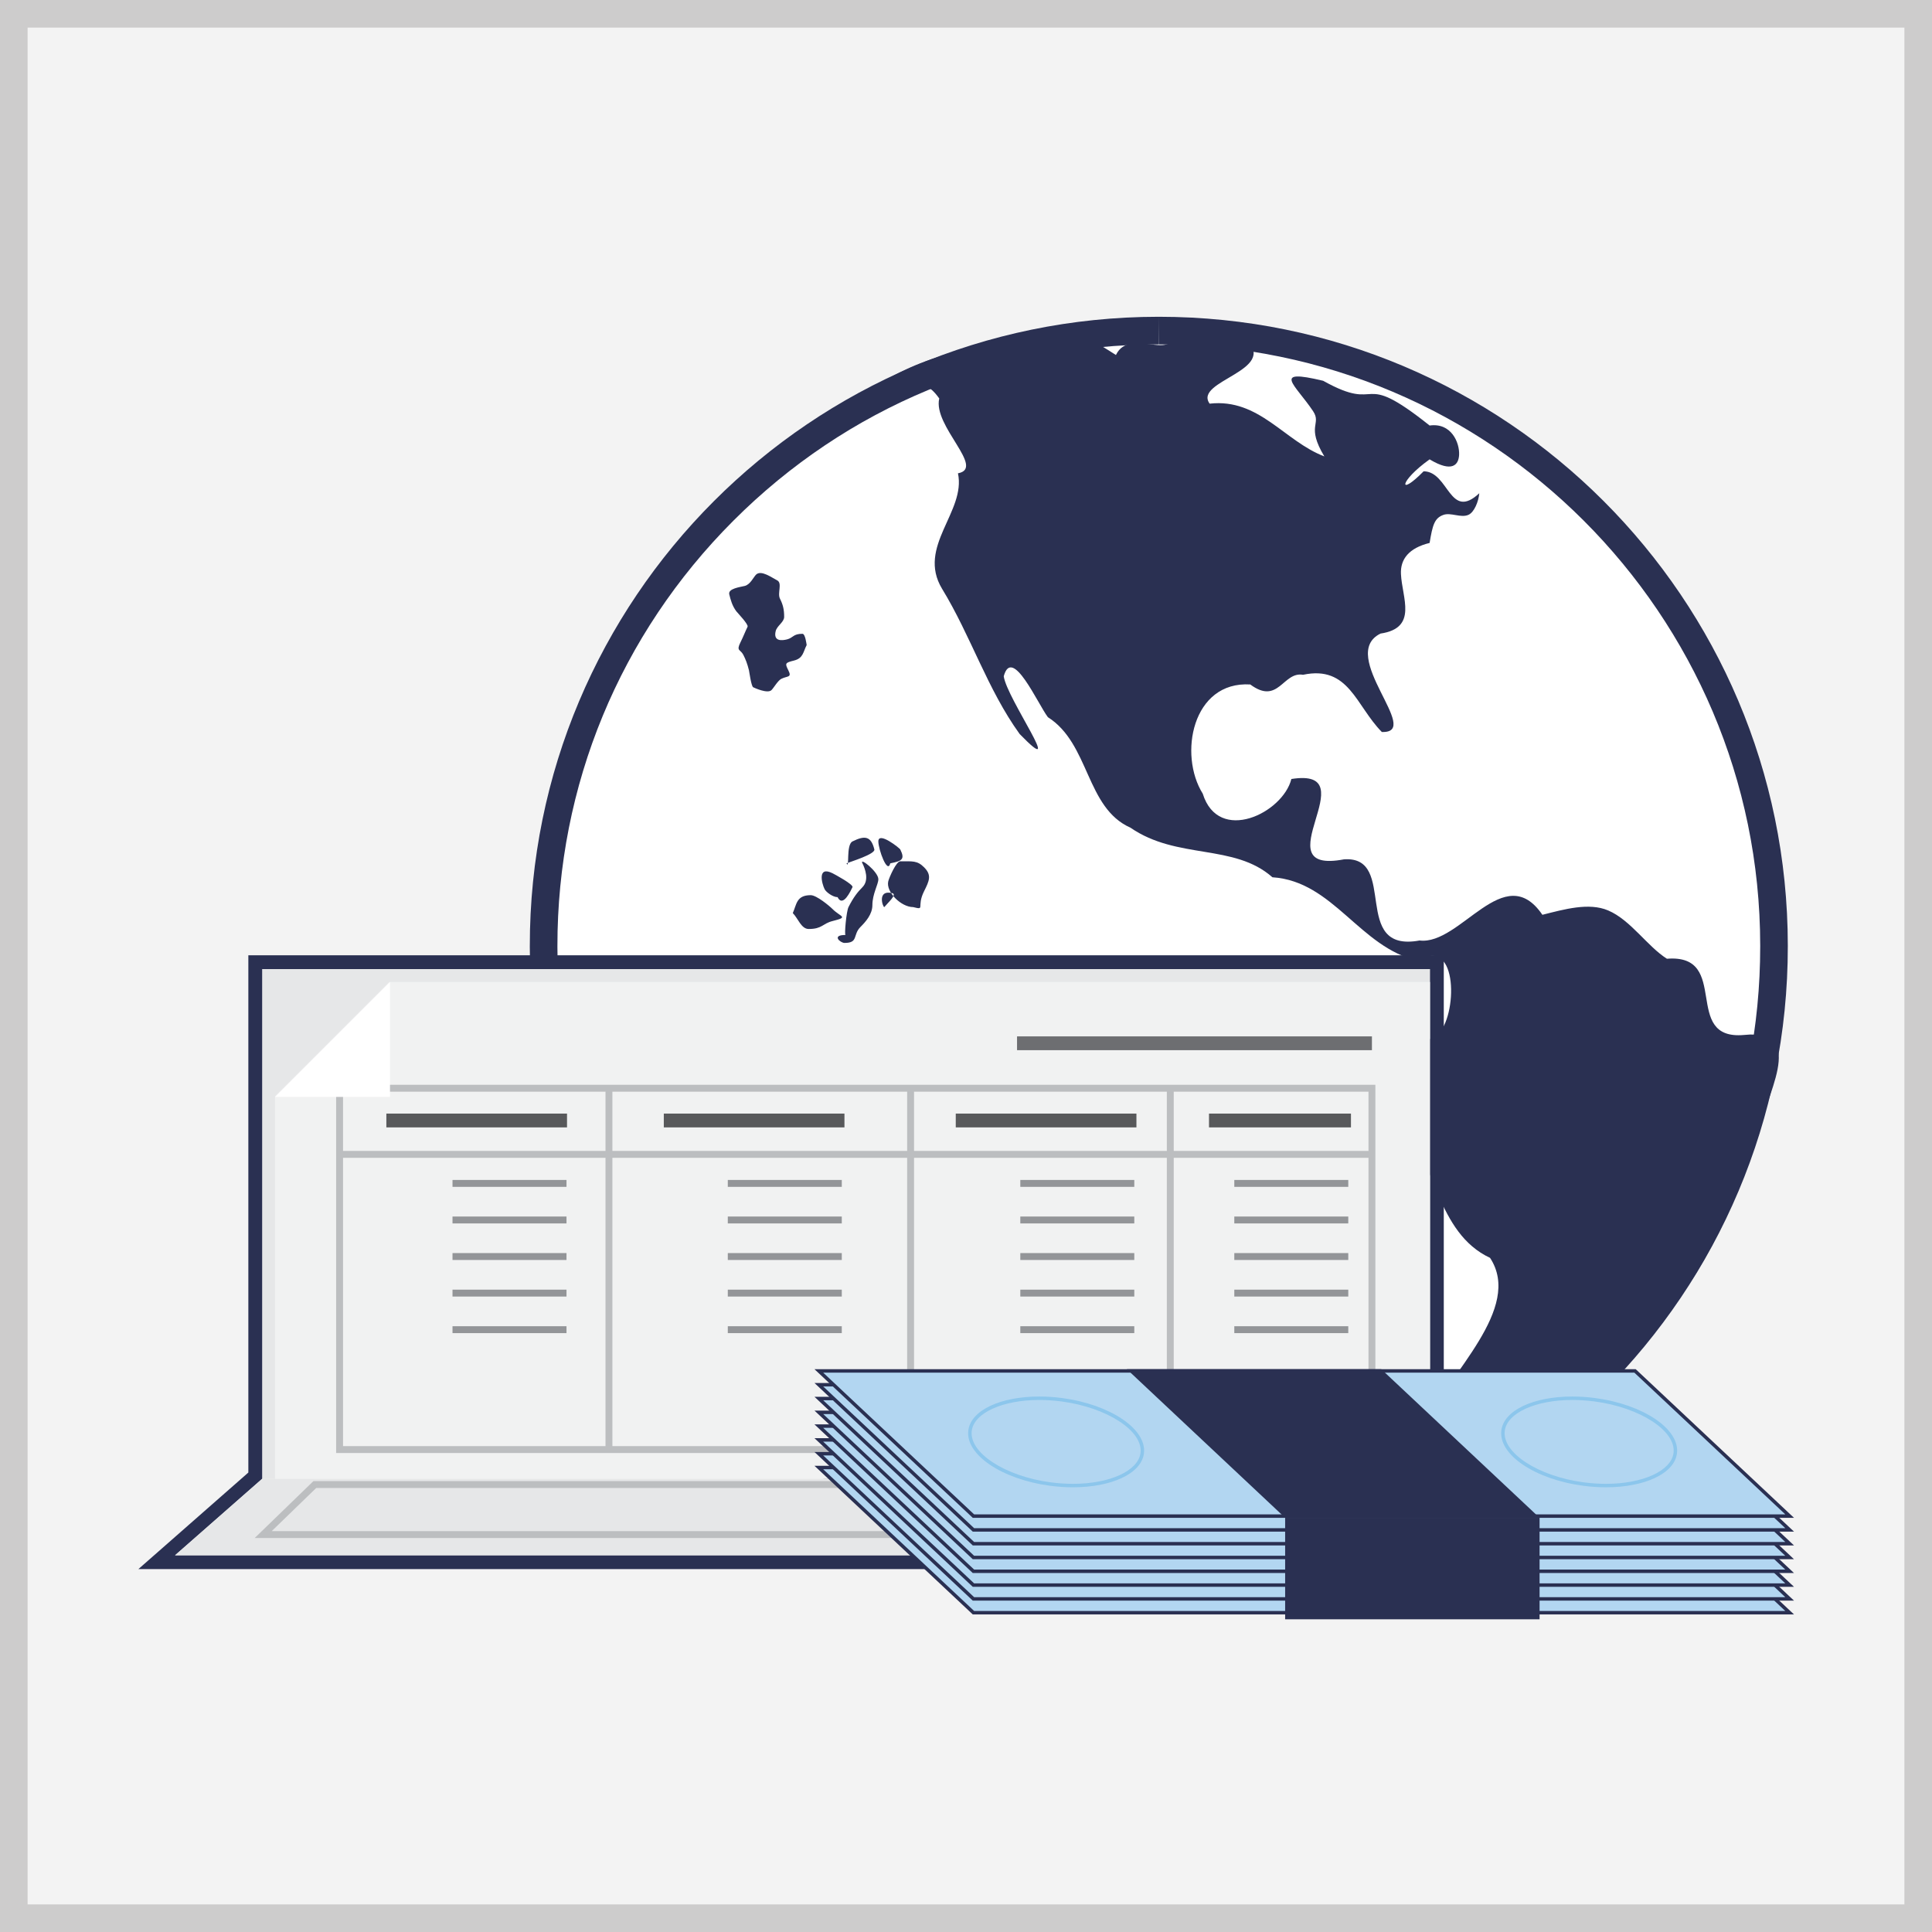
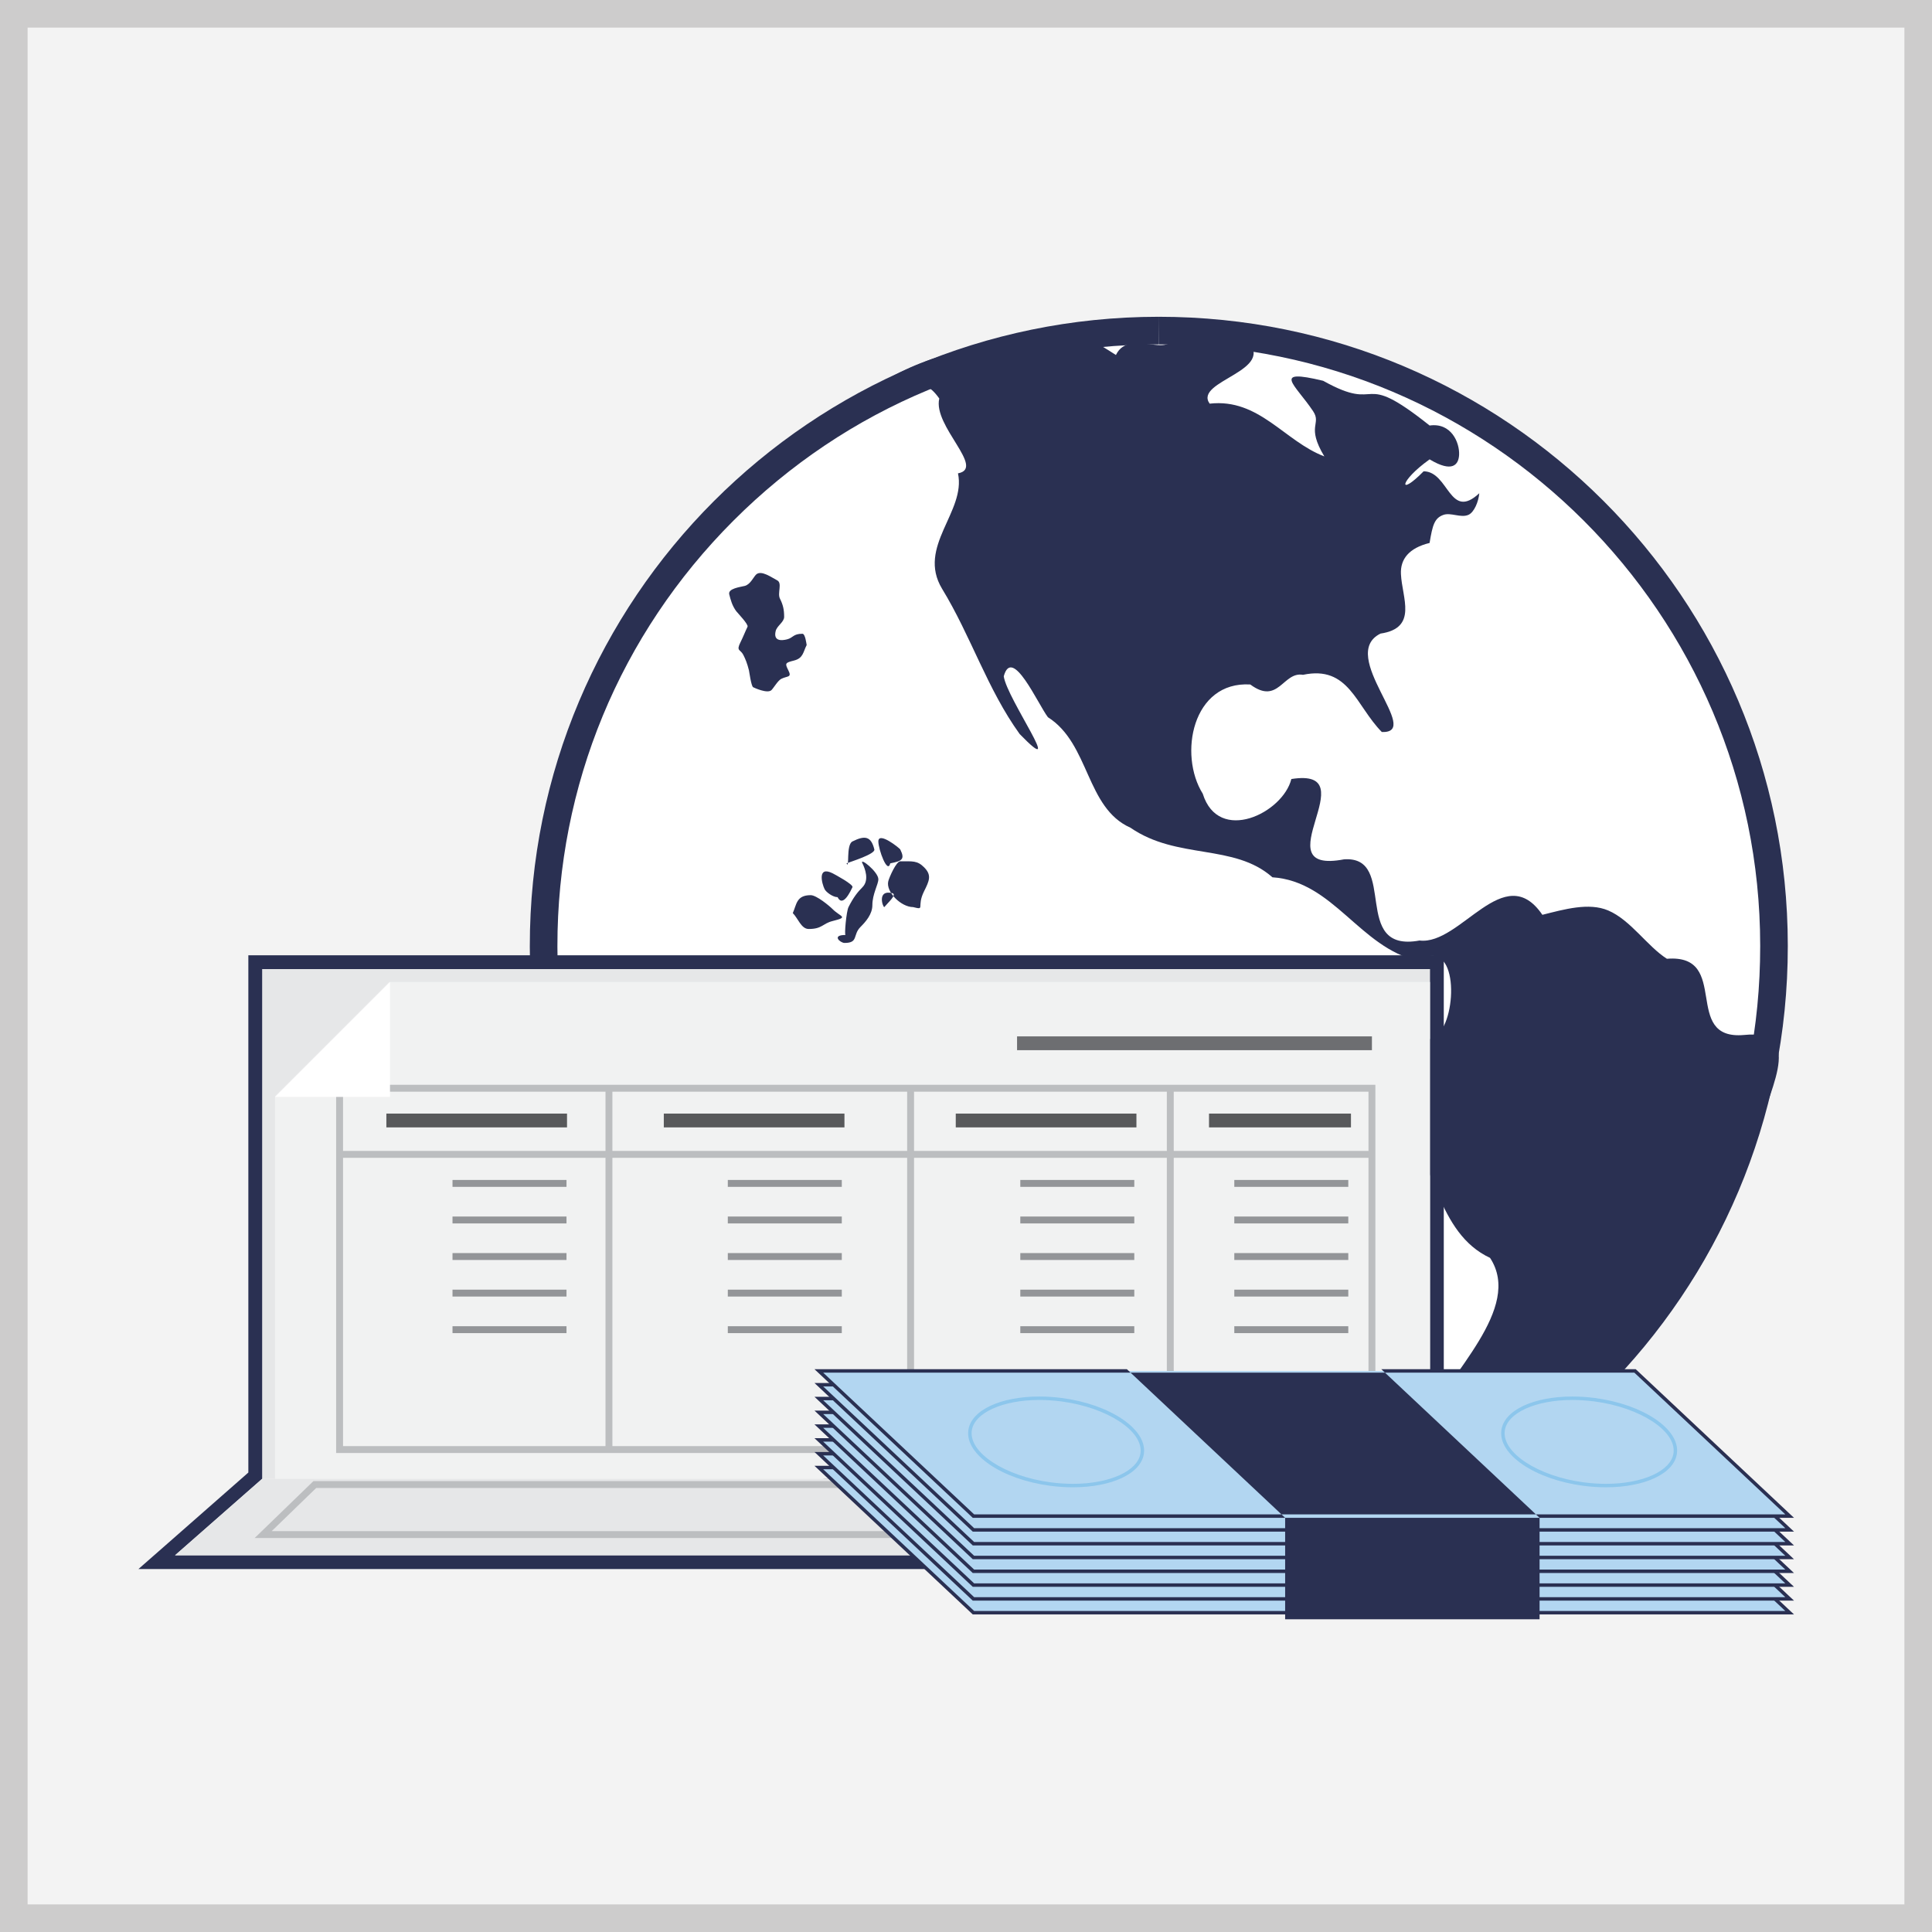
- <svg xmlns="http://www.w3.org/2000/svg" version="1.0" id="Layer_1" x="0px" y="0px" width="140px" height="140px" viewBox="0 0 140 140" enable-background="new 0 0 140 140" xml:space="preserve">
+ <svg xmlns="http://www.w3.org/2000/svg" version="1" width="140" height="140" viewBox="0 0 140 140">
+   <path fill="#F3F3F3" d="M1 1h138v138H1z" />
+   <path fill="#CDCCCC" d="M138 2v136H2V2h136m2-2H0v140h140V0z" />
  <g>
    <g>
-       <g>
-         <rect x="1" y="1" fill="#F3F3F3" width="138" height="138" />
-       </g>
-       <g>
-         <path fill="#CDCCCC" d="M138,2v136H2V2H138 M140,0H0v140h140V0L140,0z" />
-       </g>
+       <path fill="#fff" d="M83.97 113.174c-24.567 0-44.565-19.987-44.578-44.552-.01-11.966 4.62-23.164 13.036-31.59 8.414-8.425 19.607-13.07 31.515-13.078 24.594 0 44.592 19.986 44.608 44.553.01 11.966-4.62 23.163-13.035 31.59s-19.608 13.07-31.517 13.077h-.028z" />
+       <path fill="#2A3052" d="M83.97 22.955v2c24.017 0 43.566 19.538 43.58 43.552v.06c.01 11.64-4.517 22.587-12.743 30.824-8.225 8.237-19.167 12.778-30.837 12.784-24.015 0-43.565-19.538-43.578-43.55v-.06c-.008-11.64 4.518-22.588 12.744-30.825 8.227-8.237 19.168-12.778 30.823-12.785l.01-2m0 0h-.027c-25.174.016-45.57 20.436-45.55 45.61v.058c.013 25.165 20.418 45.552 45.577 45.552H84c25.174-.016 45.57-20.436 45.55-45.61v-.058c-.015-25.165-20.42-45.552-45.58-45.552z" />
    </g>
-     <g>
-       <g id="g3217_1_" transform="matrix(0.5335083,0,0,0.5335083,1.473014,-35.63559)">
-         <g id="path3219_1_">
-           <g>
-             <path fill="#FFFFFF" d="M154.631,278.926c-46.048,0-83.532-37.462-83.557-83.508c-0.016-22.428,8.663-43.417,24.435-59.211       c15.772-15.792,36.752-24.498,59.072-24.513c46.098,0,83.582,37.462,83.612,83.509c0.016,22.429-8.662,43.417-24.435,59.211       s-36.752,24.497-59.074,24.512H154.631z" />
-           </g>
-           <g>
-             <path fill="#2A3052" d="M154.633,109.821v3.749l0,0c45.015,0,81.658,36.622,81.686,81.634v0.111       c0.015,21.82-8.468,42.338-23.887,57.777c-15.418,15.438-35.926,23.948-57.8,23.961c-45.015,0-81.658-36.622-81.682-81.633       v-0.111c-0.016-21.819,8.468-42.338,23.887-57.776c15.419-15.439,35.927-23.949,57.774-23.963L154.633,109.821        M154.633,109.821c-0.018,0-0.037,0-0.053,0c-47.185,0.031-85.413,38.306-85.38,85.491c0,0.035,0,0.072,0,0.108       c0.026,47.169,38.274,85.382,85.431,85.382c0.018,0,0.038,0,0.055,0c47.187-0.029,85.415-38.304,85.382-85.49       c0-0.036,0-0.072,0-0.108C240.038,148.035,201.792,109.821,154.633,109.821L154.633,109.821z" />
-           </g>
-         </g>
-         <g>
-           <g id="path3225_1_">
-             <path fill="#2A3052" d="M114.108,120.942       c6.493-5.65,15.312-7.16,23.516-8.244c4.521-2.423,8.96,0.939,11.186,2.314c1.979-4.108,8.654,1.742,8.003-4.206       c3.687-1.158,5.722,5.739,9.667,2.053c4.485,4.307-7.186,5.634-4.942,8.762c6.725-0.754,10.139,5.096,15.579,7.165       c-2.515-4.183-0.335-4.35-1.532-6.149c-2.413-3.618-5.74-5.824,1.371-4.123c8.157,4.551,4.578-1.796,14.461,6.078       c2.936-0.418,4.086,2.32,4.005,3.983c-0.064,1.327-0.899,2.481-4.005,0.612c-4.183,2.981-4.318,5.193-0.813,1.621       c3.443,0.033,3.498,6.764,7.56,2.981c-0.103,1.141-0.692,2.586-1.474,2.933c-1.027,0.458-2.387-0.356-3.401,0.008       c-1.21,0.433-1.472,1.372-1.873,3.809c-2.812,0.69-3.987,2.202-3.893,4.22c0.145,3.236,2.341,7.332-2.775,8.09       c-5.909,2.916,5.837,13.582,0.178,13.367c-3.538-3.583-4.479-9.092-10.706-7.768c-2.733-0.479-3.322,4.166-7.164,1.314       c-7.884-0.472-9.767,9.545-6.454,14.834c2.147,6.89,10.889,2.63,12.037-1.994c10.554-1.662-4.248,13.08,7.155,10.912       c7.417-0.509,0.805,12.761,10.254,11.024c5.579,0.68,11.492-11.112,16.685-3.49c2.945-0.739,6.308-1.712,8.938-0.59       c3.048,1.295,5.317,4.879,7.977,6.558c8.772-0.692,1.926,11.118,10.474,10.353c8.964-0.939,2.519,8.85,1.984,13.54       c-2.286,6.835-5.149,13.538-9.013,19.641c-7.04,3.313-10.022,11.51-15.676,16.489c-6.932,2.025-11.543,8.182-17.657,11.57       c-3.425,3.121-10.415,8.493-13.695,7.39c3.165-5.764,7.102-10.463,10.911-15.941c2.949-6.659,13.177-15.535,8.647-22.416       c-7.238-3.377-7.527-13.17-12.18-19.048c3.059-2.993-0.463-8.543,5.052-11.292c2.698-2.292,2.907-13.532-2.634-10.008       c-7.953-1.78-11.481-10.797-19.798-11.344c-5.209-4.617-12.923-2.35-19.273-6.731c-6.097-2.704-5.524-11.401-11.221-15.013       c-1.387-1.834-4.858-9.744-5.997-5.557c0.417,3.052,8.664,14.525,2.16,7.84c-4.382-6.068-6.63-13.332-10.542-19.731       c-3.452-5.735,3.28-10.452,2.164-15.677c3.784-0.696-3.436-6.428-2.541-10.164c-2.762-3.879-3.264,0.387-6.652-0.65       C117.903,123.142,115.631,121.928,114.108,120.942z" />
-           </g>
-           <g id="path3227_1_">
-             <path fill="#2A3052" d="M86.161,204.676c0.772,0.478,1.649,1.614,1.913,2.676c0.205,0.813,0.985,1.45,1.528,1.721       c0.571,0.286,0.999,1.377,1.336,1.721c0.721,0.721,2.111-1.15,2.297-1.34c0.747-0.747,1.104-1.572,0.189-2.482       c-0.582-0.586-1.226-0.655-1.719-1.148c-0.763-0.76,1.739-1.104,1.913-1.148c0.831-0.209,1.21-0.606,1.913-0.956       c0.888-0.447,1.744-0.373,2.482-0.19c0.802,0.201,0.586,1.552,0.955,2.294c0.113,0.225,1.624,0.858,1.909,1.148       c1.111,1.109,0.664-1.362,0.573-1.721c-0.154-0.626-0.644,0.018,0.957-0.384c0.791-0.196,1.426,0.714,1.913,0.957       c0.534,0.267,0.65,1.843,0.765,2.294c0.207,0.835,1.333,1.193,1.909,1.336c0.632,0.159,1.333,0.765,2.103,0.956       c0.833,0.212,1.607,0.928,2.486,1.15c1.032,0.258,1.668,0.258,2.674,0.763c0.877,0.441,1.102,0.514,2.103,0.763       c0.972,0.245,1.329,1.135,1.722,1.911c0.454,0.912-0.569,1.898-0.767,2.295c-0.308,0.617,0.419,2.248,0.573,2.866       c0.278,1.109,0.007,1.699-0.189,2.486c-0.212,0.848,0.005,2.123,0.189,2.867c0.168,0.666,1.06,1.058,1.527,1.53       c0.873,0.871,0.207,1.711-0.573,2.101c-0.818,0.41-1.408,0.571-2.482,0.571c-0.89,0-1.765-0.534-2.676-0.761       c-0.776-0.194-1.671-0.194-2.674-0.194c-1.014,0-1.675,0.311-2.68-0.189c-0.675-0.339-1.609-0.547-2.482-0.767       c-0.955-0.236-1.362,0.216-1.913,0.767c-0.556,0.556-0.551,2.057-0.763,2.484c-0.399,0.796-1.117,0.644-1.338,1.53       c-0.262,1.038,0.179,1.86,0.383,2.672c0.209,0.842-0.115,1.574-0.573,2.486c-0.544,1.091-0.61,1.223-1.53,1.913       c-0.469,0.353-1.999,0.192-2.674,0.192c-0.632,0-1.565-0.88-2.103-1.15c-0.701-0.351-0.976-1.728-1.719-2.101       c-0.692-0.346-1.42-0.996-2.103-1.34c-0.913-0.454-1.362-0.985-1.913-1.719c-0.588-0.785-0.921-1.193-1.146-2.103       c-0.205-0.82-0.763-1.907-1.15-2.676c-0.505-1.014-0.723-1.571-0.955-2.482c-0.212-0.86-0.381-1.384-0.381-2.486       c0-0.963-0.379-1.552-0.379-2.676c0-1.02,0.331-1.717,0.569-2.676c0.19-0.756,0.734-1.014,0.957-1.911       c0.209-0.838,0.189-1.647,0.189-2.676c0-0.073-1.312-1.871-1.525-2.292c-0.361-0.721-0.19-1.819-0.19-2.676       c0-0.787,0.725-1.646,0.952-2.103C86.809,206.25,86.305,205.035,86.161,204.676z" />
-           </g>
-           <g id="path3231_1_">
-             <path fill="#2A3052" d="M106.805,154.409c-0.485,0.933-0.45,1.785-1.719,2.104c-1.23,0.306-1.247,0.38-0.765,1.337       c0.502,1.003-0.126,0.733-0.957,1.145c-0.467,0.234-1.02,1.212-1.336,1.53c-0.534,0.535-2.363-0.319-2.486-0.383       c-0.267-0.134-0.535-2.138-0.573-2.293c-0.242-0.97-0.459-1.495-0.765-2.104c-0.394-0.787-1.005-0.476-0.384-1.719       c0.342-0.677,0.692-1.569,0.957-2.102c0.157-0.313-1.369-1.89-1.53-2.103c-0.564-0.756-0.763-1.536-0.954-2.292       c-0.201-0.801,1.483-0.992,2.1-1.15c0.75-0.187,1.182-1.176,1.53-1.528c0.692-0.689,2.147,0.404,2.868,0.765       c0.747,0.372,0.009,1.734,0.383,2.484c0.426,0.849,0.573,1.495,0.573,2.485c0,0.707-0.968,1.205-1.146,1.912       c-0.362,1.446,0.851,1.316,1.53,1.145c0.866-0.216,0.811-0.762,2.101-0.762C106.618,152.881,106.777,154.266,106.805,154.409z" />
-           </g>
-           <g id="path3233_1_">
-             <path fill="#2A3052" d="M117.35,190.002c-0.22,0-1.01-2.413,1.082-1.892C119.136,188.285,117.804,189.436,117.35,190.002z        M104.919,190.813c0.524-1.15,0.47-2.432,2.433-2.432c0.789,0,2.524,1.442,2.973,1.891c1.091,1.094,2.253,1.059,0,1.623       c-1.378,0.343-1.397,1.08-3.245,1.08C106.061,192.975,105.64,191.534,104.919,190.813z M112.082,193.787       c-0.179,0,0.113-3.201,0.403-3.785c0.648-1.29,1.23-2.04,1.893-2.702c0.954-0.955,0.361-2.524,0-3.244       c-0.454-0.912,2.164,1.141,2.164,2.159c0,0.696-0.811,2.004-0.811,3.516c0,1.257-0.926,2.275-1.622,2.973       c-1.073,1.075-0.242,2.164-2.164,2.164C111.386,194.868,110.116,193.787,112.082,193.787z M121.271,190.002       c1.7,0.426,0.41-0.01,1.484-2.162c0.708-1.412,1.065-2.18,0-3.243c-0.93-0.934-1.567-0.813-3.242-0.813       c-0.534,0-1.481,2.144-1.624,2.703C117.533,187.923,119.62,190.002,121.271,190.002z M118.161,184.057       c-0.379,1.53-1.62-1.901-1.62-2.975c0-1.416,2.896,0.928,2.973,1.082C120.196,183.532,119.733,183.743,118.161,184.057z        M111,188.651c0.745,1.484,1.816-0.937,2.026-1.351c0.179-0.359-2.451-1.767-2.702-1.893c-2.103-1.052-1.463,1.398-1.082,2.162       C109.442,187.969,110.367,188.651,111,188.651z M112.217,184.057c0.458,0.919-0.11-2.514,0.809-2.975       c1.684-0.841,2.524-0.721,2.971,1.082C116.158,182.799,112.746,183.844,112.217,184.057z" />
-           </g>
-         </g>
-       </g>
-       <g>
-         <g>
-           <rect x="18.996" y="70.223" fill="#E6E7E8" width="84.627" height="36.937" />
-         </g>
-         <g>
-           <path fill="#2A3052" d="M103.623,70.223v36.937l6.312,5.542h-97.25l6.312-5.542V70.223H103.623 M104.623,69.223h-1H18.996h-1v1      v36.483l-5.971,5.244l-1.995,1.751h2.654h97.25h2.654l-1.994-1.751l-5.972-5.244V70.223V69.223L104.623,69.223z" />
-         </g>
-         <g>
-           <polygon fill="#E6E7E8" points="103.623,107.159 18.996,107.159 12.685,112.701 109.935,112.701     " />
-         </g>
-         <g>
-           <path fill="#BCBEC0" d="M104.164,111.451H18.455l4.257-4.125h77.195L104.164,111.451L104.164,111.451z M19.689,110.951h83.24      l-3.226-3.125h-76.79L19.689,110.951L19.689,110.951z" />
-         </g>
-         <g>
-           <polygon fill="#F1F2F2" points="28.212,71.158 19.932,79.438 19.932,107.159 103.623,107.159 103.623,71.158     " />
-         </g>
-         <g>
-           <polygon fill="#6D6E71" points="99.415,76.1 73.699,76.1 73.699,75.1 99.415,75.1 99.415,76.1     " />
-         </g>
-         <g>
-           <g>
-             <path fill="#BCBEC0" d="M99.665,105.291H24.357V78.607h75.308V105.291L99.665,105.291z M24.857,104.791h74.308V79.107H24.857       V104.791L24.857,104.791z" />
-           </g>
-           <g>
-             <polygon fill="#BCBEC0" points="44.377,105.041 43.877,105.041 43.877,78.857 44.377,78.857 44.377,105.041      " />
-           </g>
-           <g>
-             <polygon fill="#BCBEC0" points="66.235,105.041 65.735,105.041 65.735,78.857 66.235,78.857 66.235,105.041      " />
-           </g>
-           <g>
-             <polygon fill="#BCBEC0" points="85.054,105.041 84.554,105.041 84.554,78.857 85.054,78.857 85.054,105.041      " />
-           </g>
-           <g>
-             <polygon fill="#BCBEC0" points="99.415,83.9 24.607,83.9 24.607,83.4 99.415,83.4 99.415,83.9      " />
-           </g>
-         </g>
-         <g>
-           <polygon fill="#FFFFFF" points="28.26,71.158 28.26,79.486 19.932,79.486     " />
-         </g>
-         <g>
-           <polygon fill="#58595B" points="41.088,81.695 27.997,81.695 27.997,80.695 41.088,80.695 41.088,81.695     " />
-         </g>
-         <g>
-           <polygon fill="#58595B" points="61.192,81.695 48.102,81.695 48.102,80.695 61.192,80.695 61.192,81.695     " />
-         </g>
-         <g>
-           <polygon fill="#58595B" points="82.35,81.695 69.258,81.695 69.258,80.695 82.35,80.695 82.35,81.695     " />
-         </g>
-         <g>
-           <polygon fill="#58595B" points="97.896,81.695 87.609,81.695 87.609,80.695 97.896,80.695 97.896,81.695     " />
-         </g>
-         <g>
-           <g>
-             <polygon fill="#939598" points="41.05,86.004 32.79,86.004 32.79,85.504 41.05,85.504 41.05,86.004      " />
-           </g>
-           <g>
-             <polygon fill="#939598" points="41.05,88.654 32.79,88.654 32.79,88.154 41.05,88.154 41.05,88.654      " />
-           </g>
-           <g>
-             <polygon fill="#939598" points="41.05,91.303 32.79,91.303 32.79,90.803 41.05,90.803 41.05,91.303      " />
-           </g>
-           <g>
-             <polygon fill="#939598" points="41.05,93.953 32.79,93.953 32.79,93.453 41.05,93.453 41.05,93.953      " />
-           </g>
-           <g>
-             <polygon fill="#939598" points="41.05,96.603 32.79,96.603 32.79,96.103 41.05,96.103 41.05,96.603      " />
-           </g>
-         </g>
-         <g>
-           <g>
-             <polygon fill="#939598" points="60.999,86.004 52.739,86.004 52.739,85.504 60.999,85.504 60.999,86.004      " />
-           </g>
-           <g>
-             <polygon fill="#939598" points="60.999,88.654 52.739,88.654 52.739,88.154 60.999,88.154 60.999,88.654      " />
-           </g>
-           <g>
-             <polygon fill="#939598" points="60.999,91.303 52.739,91.303 52.739,90.803 60.999,90.803 60.999,91.303      " />
-           </g>
-           <g>
-             <polygon fill="#939598" points="60.999,93.953 52.739,93.953 52.739,93.453 60.999,93.453 60.999,93.953      " />
-           </g>
-           <g>
-             <polygon fill="#939598" points="60.999,96.603 52.739,96.603 52.739,96.103 60.999,96.103 60.999,96.603      " />
-           </g>
-         </g>
-         <g>
-           <g>
-             <polygon fill="#939598" points="82.195,86.004 73.936,86.004 73.936,85.504 82.195,85.504 82.195,86.004      " />
-           </g>
-           <g>
-             <polygon fill="#939598" points="82.195,88.654 73.936,88.654 73.936,88.154 82.195,88.154 82.195,88.654      " />
-           </g>
-           <g>
-             <polygon fill="#939598" points="82.195,91.303 73.936,91.303 73.936,90.803 82.195,90.803 82.195,91.303      " />
-           </g>
-           <g>
-             <polygon fill="#939598" points="82.195,93.953 73.936,93.953 73.936,93.453 82.195,93.453 82.195,93.953      " />
-           </g>
-           <g>
-             <polygon fill="#939598" points="82.195,96.603 73.936,96.603 73.936,96.103 82.195,96.103 82.195,96.603      " />
-           </g>
-         </g>
-         <g>
-           <g>
-             <polygon fill="#939598" points="97.701,86.004 89.442,86.004 89.442,85.504 97.701,85.504 97.701,86.004      " />
-           </g>
-           <g>
-             <polygon fill="#939598" points="97.701,88.654 89.442,88.654 89.442,88.154 97.701,88.154 97.701,88.654      " />
-           </g>
-           <g>
-             <polygon fill="#939598" points="97.701,91.303 89.442,91.303 89.442,90.803 97.701,90.803 97.701,91.303      " />
-           </g>
-           <g>
-             <polygon fill="#939598" points="97.701,93.953 89.442,93.953 89.442,93.453 97.701,93.453 97.701,93.953      " />
-           </g>
-           <g>
-             <polygon fill="#939598" points="97.701,96.603 89.442,96.603 89.442,96.103 97.701,96.103 97.701,96.603      " />
-           </g>
-         </g>
-       </g>
-       <g>
-         <g>
-           <g>
-             <g>
-               <polygon fill="#B2D6F1" points="70.489,116.861 59.334,106.342 118.529,106.342 129.686,116.861       " />
-             </g>
-             <g>
-               <path fill="#2A3052" d="M118.431,106.467l10.938,10.27h-58.78l-10.938-10.27H118.431 M118.529,106.217H59.02l11.47,10.77H130        L118.529,106.217L118.529,106.217z" />
-             </g>
-           </g>
-           <g>
-             <g>
-               <polygon fill="#B2D6F1" points="70.489,115.861 59.334,105.342 118.529,105.342 129.686,115.861       " />
-             </g>
-             <g>
-               <path fill="#2A3052" d="M118.431,105.467l10.938,10.27h-58.78l-10.938-10.27H118.431 M118.529,105.217H59.02l11.47,10.77H130        L118.529,105.217L118.529,105.217z" />
-             </g>
-           </g>
-           <g>
-             <g>
-               <polygon fill="#B2D6F1" points="70.489,114.861 59.334,104.342 118.529,104.342 129.686,114.861       " />
-             </g>
-             <g>
-               <path fill="#2A3052" d="M118.431,104.467l10.938,10.27h-58.78l-10.938-10.27H118.431 M118.529,104.217H59.02l11.47,10.77H130        L118.529,104.217L118.529,104.217z" />
-             </g>
-           </g>
-           <g>
-             <g>
-               <polygon fill="#B2D6F1" points="70.489,113.861 59.334,103.342 118.529,103.342 129.686,113.861       " />
-             </g>
-             <g>
-               <path fill="#2A3052" d="M118.431,103.467l10.938,10.27h-58.78l-10.938-10.27H118.431 M118.529,103.217H59.02l11.47,10.77H130        L118.529,103.217L118.529,103.217z" />
-             </g>
-           </g>
-           <g>
-             <g>
-               <polygon fill="#B2D6F1" points="70.489,112.861 59.334,102.342 118.529,102.342 129.686,112.861       " />
-             </g>
-             <g>
-               <path fill="#2A3052" d="M118.431,102.467l10.938,10.27h-58.78l-10.938-10.27H118.431 M118.529,102.217H59.02l11.47,10.77H130        L118.529,102.217L118.529,102.217z" />
-             </g>
-           </g>
-           <g>
-             <g>
-               <polygon fill="#B2D6F1" points="70.489,111.861 59.334,101.342 118.529,101.342 129.686,111.861       " />
-             </g>
-             <g>
-               <path fill="#2A3052" d="M118.431,101.467l10.938,10.27h-58.78l-10.938-10.27H118.431 M118.529,101.217H59.02l11.47,10.77H130        L118.529,101.217L118.529,101.217z" />
-             </g>
-           </g>
-           <g>
-             <g>
-               <polygon fill="#B2D6F1" points="70.489,110.861 59.334,100.342 118.529,100.342 129.686,110.861       " />
-             </g>
-             <g>
-               <path fill="#2A3052" d="M118.431,100.467l10.938,10.27h-58.78l-10.938-10.27H118.431 M118.529,100.217H59.02l11.47,10.77H130        L118.529,100.217L118.529,100.217z" />
-             </g>
-           </g>
-           <g>
-             <g>
-               <polygon fill="#B2D6F1" points="70.489,109.861 59.334,99.342 118.529,99.342 129.686,109.861       " />
-             </g>
-             <g>
-               <path fill="#2A3052" d="M118.431,99.467l10.938,10.27h-58.78l-10.938-10.27H118.431 M118.529,99.217H59.02l11.47,10.77H130        L118.529,99.217L118.529,99.217z" />
-             </g>
-           </g>
-         </g>
-         <g>
-           <g>
-             <polygon fill="#2A3052" points="111.563,109.986 93.126,109.986 81.656,99.217 100.092,99.217      " />
-           </g>
-           <g>
-             <rect x="93.126" y="109.986" fill="#2A3052" width="18.437" height="7.354" />
-           </g>
-         </g>
-         <g>
-           <path fill="#8CC6EC" d="M75.309,101.197v0.25c0.527,0,1.068,0.036,1.61,0.107c3.313,0.437,5.936,2.148,5.726,3.738      c-0.171,1.294-2.228,2.232-4.891,2.232c-0.527,0-1.068-0.036-1.61-0.107c-3.313-0.437-5.936-2.148-5.727-3.737      c0.171-1.295,2.229-2.233,4.892-2.233V101.197 M75.309,101.197c-2.771,0-4.944,0.975-5.14,2.45      c-0.231,1.757,2.429,3.556,5.942,4.019c0.563,0.074,1.113,0.109,1.643,0.109c2.771,0,4.943-0.975,5.139-2.449      c0.231-1.758-2.43-3.557-5.941-4.02C76.388,101.232,75.838,101.197,75.309,101.197L75.309,101.197z" />
-         </g>
-         <g>
-           <path fill="#8CC6EC" d="M113.934,101.197v0.25c0.527,0,1.068,0.036,1.61,0.107c3.313,0.437,5.936,2.148,5.726,3.738      c-0.171,1.294-2.228,2.232-4.891,2.232c-0.527,0-1.068-0.036-1.61-0.107c-3.313-0.437-5.937-2.148-5.727-3.737      c0.171-1.295,2.229-2.233,4.892-2.233V101.197 M113.934,101.197c-2.771,0-4.944,0.975-5.14,2.45      c-0.231,1.757,2.429,3.556,5.942,4.019c0.563,0.074,1.113,0.109,1.643,0.109c2.771,0,4.943-0.975,5.139-2.449      c0.231-1.758-2.43-3.557-5.941-4.02C115.013,101.232,114.463,101.197,113.934,101.197L113.934,101.197z" />
-         </g>
-       </g>
-     </g>
+     <path fill="#2A3052" d="M62.35 28.888c3.465-3.014 8.17-3.82 12.547-4.398 2.412-1.293 4.78.5 5.967 1.234 1.056-2.19 4.617.93 4.27-2.244 1.967-.617 3.053 3.062 5.157 1.096 2.394 2.297-3.832 3.005-2.635 4.674 3.588-.402 5.41 2.72 8.31 3.823-1.34-2.232-.177-2.32-.816-3.28-1.288-1.93-3.063-3.108.73-2.2 4.352 2.428 2.443-.96 7.716 3.242 1.566-.223 2.18 1.238 2.136 2.125-.034.708-.48 1.324-2.136.327-2.232 1.59-2.304 2.77-.434.865 1.837.017 1.866 3.608 4.033 1.59-.055.61-.37 1.38-.786 1.565-.55.244-1.275-.19-1.816.004-.645.232-.785.733-1 2.033-1.5.368-2.126 1.175-2.076 2.252.077 1.726 1.25 3.91-1.48 4.316-3.153 1.556 3.114 7.247.095 7.132-1.888-1.912-2.39-4.85-5.712-4.144-1.457-.256-1.77 2.222-3.82.7-4.207-.25-5.212 5.093-3.444 7.915 1.145 3.676 5.81 1.403 6.42-1.064 5.632-.888-2.265 6.977 3.82 5.82 3.956-.27.428 6.81 5.47 5.882 2.976.363 6.13-5.928 8.9-1.862 1.572-.394 3.366-.913 4.77-.315 1.625.69 2.836 2.603 4.255 3.5 4.68-.37 1.03 5.93 5.59 5.522 4.78-.5 1.343 4.722 1.058 7.224-1.22 3.648-2.748 7.224-4.81 10.48-3.755 1.767-5.346 6.14-8.362 8.797-3.7 1.08-6.16 4.365-9.42 6.173-1.828 1.665-5.557 4.53-7.307 3.942 1.688-3.075 3.788-5.582 5.82-8.504 1.574-3.553 7.03-8.29 4.614-11.96-3.862-1.8-4.016-7.026-6.5-10.162 1.633-1.597-.246-4.558 2.697-6.024 1.44-1.223 1.552-7.22-1.405-5.34-4.243-.95-6.125-5.76-10.562-6.052-2.78-2.463-6.894-1.253-10.282-3.59-3.252-1.443-2.946-6.083-5.986-8.01-.74-.98-2.592-5.2-3.2-2.965.223 1.628 4.623 7.75 1.153 4.183-2.338-3.238-3.537-7.113-5.624-10.527-1.842-3.06 1.75-5.575 1.154-8.363 2.02-.37-1.833-3.43-1.355-5.422-1.474-2.07-1.742.206-3.55-.347-.137 1.534-1.35.886-2.16.36z" />
+     <path fill="#2A3052" d="M47.44 73.56c.412.256.88.862 1.02 1.428.11.434.527.774.816.92.305.15.533.733.713.917.384.384 1.125-.614 1.225-.715.398-.4.59-.84.1-1.324-.31-.313-.654-.35-.917-.613-.407-.405.928-.59 1.02-.612.444-.11.647-.323 1.022-.51.473-.238.93-.198 1.324-.1.428.107.312.827.51 1.223.06.12.866.458 1.018.613.592.59.354-.727.305-.918-.082-.334-.343.01.51-.205.423-.105.762.38 1.022.51.283.143.345.983.407 1.224.11.446.71.637 1.018.713.337.085.71.408 1.122.51.445.113.858.495 1.326.613.55.138.89.138 1.427.407.468.236.588.275 1.122.408.52.13.71.605.92 1.02.24.486-.305 1.012-.41 1.223-.165.33.223 1.2.305 1.53.15.592.004.907-.1 1.327-.114.452.002 1.132.1 1.53.09.355.566.564.815.816.466.464.11.913-.306 1.12-.436.22-.75.305-1.324.305-.475 0-.942-.285-1.428-.406-.414-.103-.89-.103-1.426-.103-.54 0-.894.165-1.43-.102-.36-.18-.858-.292-1.324-.41-.51-.125-.727.116-1.02.41-.297.297-.295 1.097-.408 1.325-.213.425-.596.344-.714.816-.14.553.096.992.205 1.425.11.45-.062.84-.306 1.326-.29.583-.325.654-.815 1.022-.25.188-1.067.102-1.427.102-.337 0-.835-.47-1.122-.613-.374-.187-.52-.92-.917-1.12-.37-.185-.76-.532-1.123-.715-.487-.242-.727-.526-1.02-.917-.314-.42-.492-.637-.612-1.122-.11-.438-.407-1.018-.614-1.428-.268-.54-.384-.838-.508-1.324-.113-.46-.203-.738-.203-1.326 0-.514-.203-.828-.203-1.428 0-.544.176-.916.303-1.428.1-.403.392-.54.51-1.02.112-.446.1-.878.1-1.427 0-.04-.698-.998-.812-1.223-.193-.384-.1-.97-.1-1.427 0-.42.385-.878.506-1.122.142-.283-.127-.93-.203-1.122z" />
+     <path fill="#2A3052" d="M58.454 46.743c-.258.498-.24.952-.917 1.122-.656.164-.665.203-.408.714.267.534-.068.39-.51.61-.25.124-.546.646-.714.816-.285.285-1.26-.17-1.327-.205-.143-.07-.286-1.14-.306-1.222-.13-.517-.245-.797-.408-1.122-.21-.42-.537-.254-.205-.917.183-.363.37-.84.51-1.123.085-.167-.73-1.008-.815-1.122-.3-.403-.407-.82-.51-1.223-.106-.427.792-.53 1.12-.613.402-.1.632-.63.818-.816.37-.368 1.145.215 1.53.408.398.198.005.925.204 1.325.227.453.306.798.306 1.326 0 .377-.517.643-.612 1.02-.192.77.456.702.818.61.462-.115.432-.406 1.12-.406.207 0 .29.74.306.816z" />
+     <path fill="#2A3052" d="M64.08 65.732c-.117 0-.54-1.287.577-1.01.376.094-.335.708-.577 1.01zm-6.632.433c.28-.614.25-1.298 1.298-1.298.42 0 1.347.77 1.586 1.01.582.583 1.202.564 0 .865-.735.183-.745.576-1.73.576-.545 0-.77-.77-1.154-1.153zm3.822 1.586c-.096 0 .06-1.706.215-2.018.345-.688.656-1.088 1.01-1.44.51-.51.192-1.348 0-1.732-.243-.487 1.154.61 1.154 1.152 0 .37-.434 1.07-.434 1.875 0 .67-.494 1.214-.865 1.587-.57.573-.128 1.154-1.153 1.154-.3 0-.976-.577.073-.577zm4.902-2.018c.907.227.22-.005.792-1.153.378-.755.568-1.164 0-1.732-.496-.498-.836-.433-1.73-.433-.285 0-.79 1.144-.866 1.442-.19.766.923 1.875 1.804 1.875zm-1.66-3.172c-.2.817-.863-1.014-.863-1.587 0-.755 1.544.495 1.585.577.364.73.117.843-.722 1.01zm-3.82 2.45c.398.793.97-.5 1.08-.72.097-.19-1.306-.942-1.44-1.01-1.122-.56-.78.746-.577 1.154.106.213.6.577.937.577zm.65-2.45c.244.49-.06-1.34.43-1.587.9-.45 1.348-.384 1.586.577.086.34-1.734.897-2.016 1.01z" />
  </g>
+   <path fill="#E6E7E8" d="M18.996 70.223h84.627v36.937H18.996z" />
+   <path fill="#2A3052" d="M103.623 70.223v36.937l6.312 5.542h-97.25l6.312-5.542V70.223h84.626m1-1H17.996v37.483l-5.97 5.244-1.996 1.75H112.588l-1.994-1.75-5.972-5.244V69.223z" />
+   <path fill="#E6E7E8" d="M103.623 107.16H18.996l-6.31 5.54h97.25z" />
+   <path fill="#BCBEC0" d="M104.164 111.45h-85.71l4.258-4.124h77.195l4.257 4.125zm-84.475-.5h83.24l-3.227-3.124h-76.79l-3.224 3.125z" />
+   <path fill="#F1F2F2" d="M28.212 71.158l-8.28 8.28v27.72h83.69v-36z" />
+   <path fill="#6D6E71" d="M99.415 76.1H73.7v-1h25.715v1z" />
+   <path fill="#BCBEC0" d="M99.665 105.29H24.357V78.608h75.308v26.684zm-74.808-.5h74.308V79.108H24.857v25.684zM44.377 105.04h-.5V78.858h.5v26.184zM66.235 105.04h-.5V78.858h.5v26.184zM85.054 105.04h-.5V78.858h.5v26.184zM99.415 83.9H24.607v-.5h74.808v.5z" />
+   <path fill="#fff" d="M28.26 71.158v8.328h-8.328z" />
+   <path fill="#58595B" d="M41.088 81.695h-13.09v-1h13.09v1zM61.192 81.695h-13.09v-1h13.09v1zM82.35 81.695H69.258v-1H82.35v1zM97.896 81.695H87.61v-1h10.286v1z" />
+   <path fill="#939598" d="M41.05 86.004h-8.26v-.5h8.26v.5zM41.05 88.654h-8.26v-.5h8.26v.5zM41.05 91.303h-8.26v-.5h8.26v.5zM41.05 93.953h-8.26v-.5h8.26v.5zM41.05 96.603h-8.26v-.5h8.26v.5zM61 86.004h-8.26v-.5H61v.5zM61 88.654h-8.26v-.5H61v.5zM61 91.303h-8.26v-.5H61v.5zM61 93.953h-8.26v-.5H61v.5zM61 96.603h-8.26v-.5H61v.5zM82.195 86.004h-8.26v-.5h8.26v.5zM82.195 88.654h-8.26v-.5h8.26v.5zM82.195 91.303h-8.26v-.5h8.26v.5zM82.195 93.953h-8.26v-.5h8.26v.5zM82.195 96.603h-8.26v-.5h8.26v.5zM97.7 86.004h-8.258v-.5h8.26v.5zM97.7 88.654h-8.258v-.5h8.26v.5zM97.7 91.303h-8.258v-.5h8.26v.5zM97.7 93.953h-8.258v-.5h8.26v.5zM97.7 96.603h-8.258v-.5h8.26v.5z" />
+   <path fill="#B2D6F1" d="M70.49 116.86l-11.156-10.518h59.195l11.156 10.52z" />
+   <path fill="#2A3052" d="M118.43 106.467l10.94 10.27H70.59l-10.94-10.27h58.78m.1-.25H59.02l11.47 10.77H130l-11.47-10.77z" />
+   <path fill="#B2D6F1" d="M70.49 115.86l-11.156-10.518h59.195l11.156 10.52z" />
+   <path fill="#2A3052" d="M118.43 105.467l10.94 10.27H70.59l-10.94-10.27h58.78m.1-.25H59.02l11.47 10.77H130l-11.47-10.77z" />
+   <path fill="#B2D6F1" d="M70.49 114.86l-11.156-10.518h59.195l11.156 10.52z" />
+   <path fill="#2A3052" d="M118.43 104.467l10.94 10.27H70.59l-10.94-10.27h58.78m.1-.25H59.02l11.47 10.77H130l-11.47-10.77z" />
+   <path fill="#B2D6F1" d="M70.49 113.86l-11.156-10.518h59.195l11.156 10.52z" />
+   <path fill="#2A3052" d="M118.43 103.467l10.94 10.27H70.59l-10.94-10.27h58.78m.1-.25H59.02l11.47 10.77H130l-11.47-10.77z" />
+   <path fill="#B2D6F1" d="M70.49 112.86l-11.156-10.518h59.195l11.156 10.52z" />
+   <path fill="#2A3052" d="M118.43 102.467l10.94 10.27H70.59l-10.94-10.27h58.78m.1-.25H59.02l11.47 10.77H130l-11.47-10.77z" />
+   <path fill="#B2D6F1" d="M70.49 111.86l-11.156-10.518h59.195l11.156 10.52z" />
+   <path fill="#2A3052" d="M118.43 101.467l10.94 10.27H70.59l-10.94-10.27h58.78m.1-.25H59.02l11.47 10.77H130l-11.47-10.77z" />
+   <path fill="#B2D6F1" d="M70.49 110.86l-11.156-10.518h59.195l11.156 10.52z" />
+   <path fill="#2A3052" d="M118.43 100.467l10.94 10.27H70.59l-10.94-10.27h58.78m.1-.25H59.02l11.47 10.77H130l-11.47-10.77z" />
+   <path fill="#B2D6F1" d="M70.49 109.86L59.333 99.343h59.195l11.156 10.52z" />
+   <path fill="#2A3052" d="M118.43 99.467l10.94 10.27H70.59l-10.94-10.27h58.78m.1-.25H59.02l11.47 10.77H130l-11.47-10.77zM111.563 109.986H93.126l-11.47-10.77h18.436zM93.126 109.986h18.437v7.354H93.126z" />
+   <path fill="#8CC6EC" d="M75.31 101.197v.25c.526 0 1.067.036 1.61.107 3.312.437 5.935 2.148 5.725 3.738-.17 1.294-2.228 2.232-4.89 2.232-.528 0-1.07-.036-1.61-.107-3.314-.437-5.937-2.148-5.728-3.737.17-1.295 2.23-2.233 4.892-2.233v-.25m0 0c-2.772 0-4.945.975-5.14 2.45-.232 1.757 2.428 3.556 5.94 4.02.564.073 1.114.108 1.644.108 2.77 0 4.943-.975 5.14-2.45.23-1.757-2.43-3.556-5.942-4.02-.564-.073-1.114-.108-1.643-.108zM113.934 101.197v.25c.527 0 1.068.036 1.61.107 3.313.437 5.936 2.148 5.726 3.738-.17 1.294-2.228 2.232-4.89 2.232-.528 0-1.07-.036-1.61-.107-3.314-.437-5.938-2.148-5.728-3.737.17-1.295 2.23-2.233 4.892-2.233v-.25m0 0c-2.77 0-4.944.975-5.14 2.45-.23 1.757 2.43 3.556 5.942 4.02.563.073 1.113.108 1.643.108 2.77 0 4.942-.975 5.138-2.45.23-1.757-2.43-3.556-5.94-4.02-.565-.073-1.115-.108-1.644-.108z" />
</svg>
